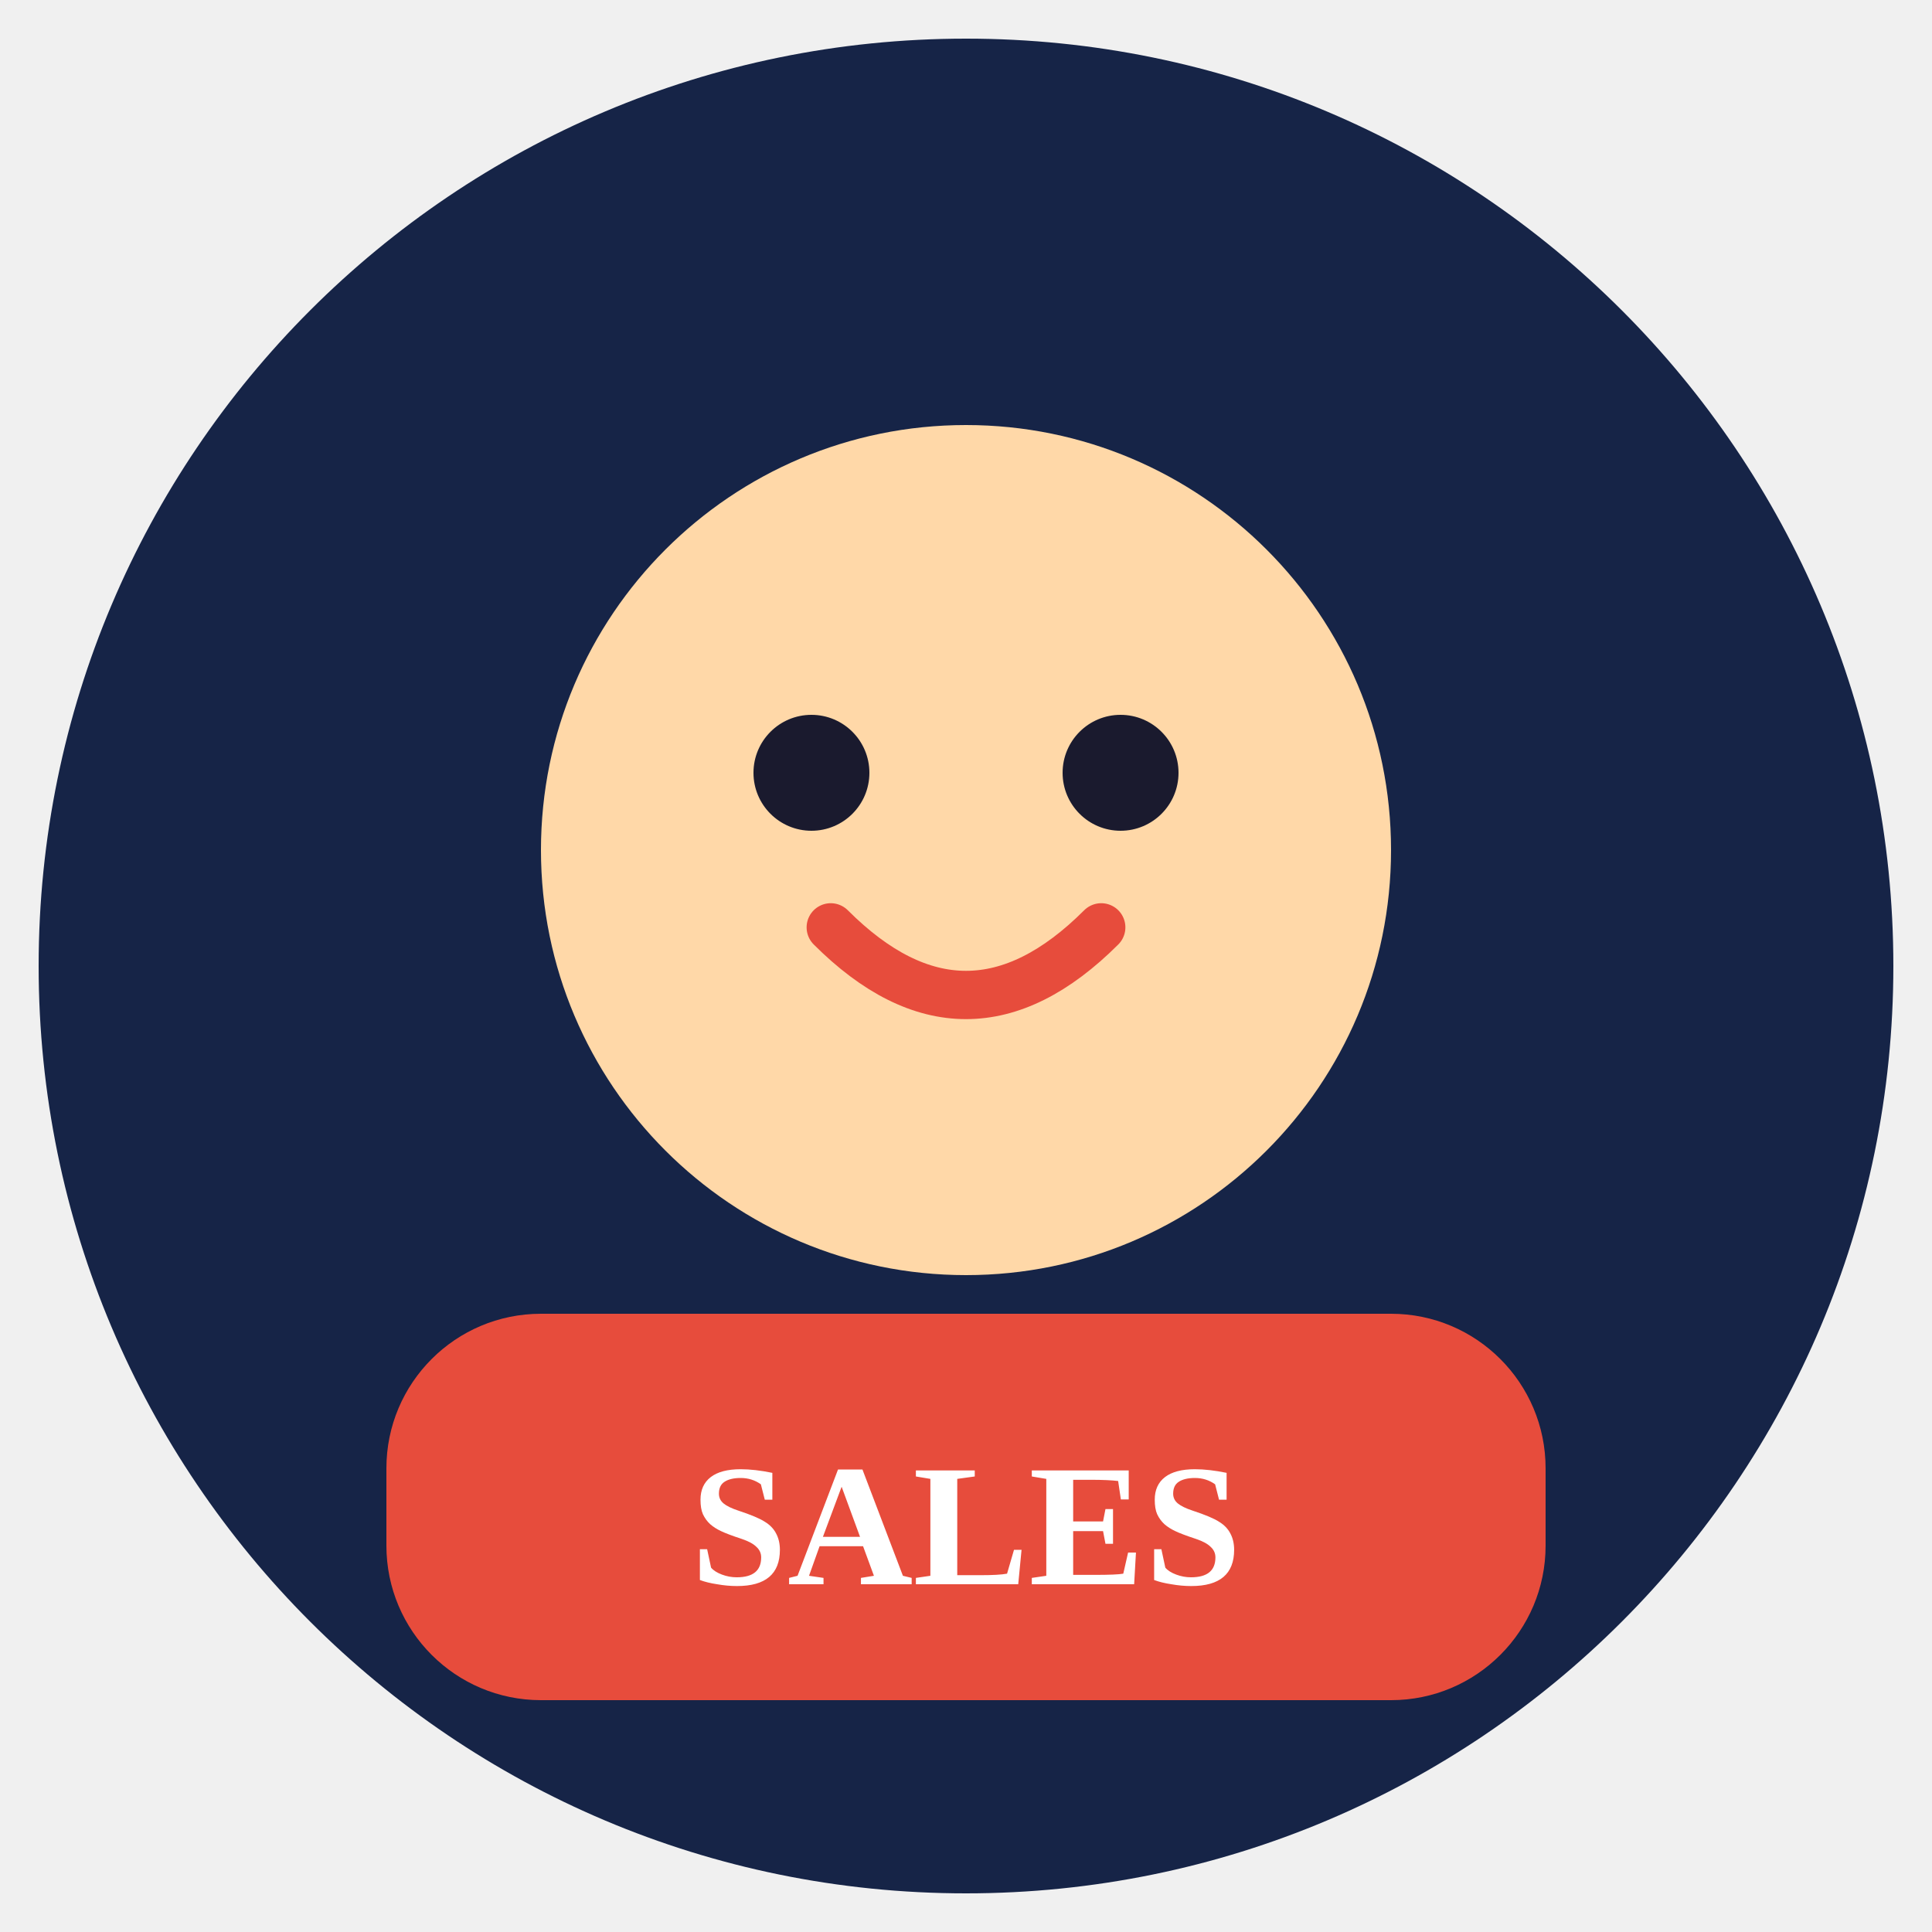
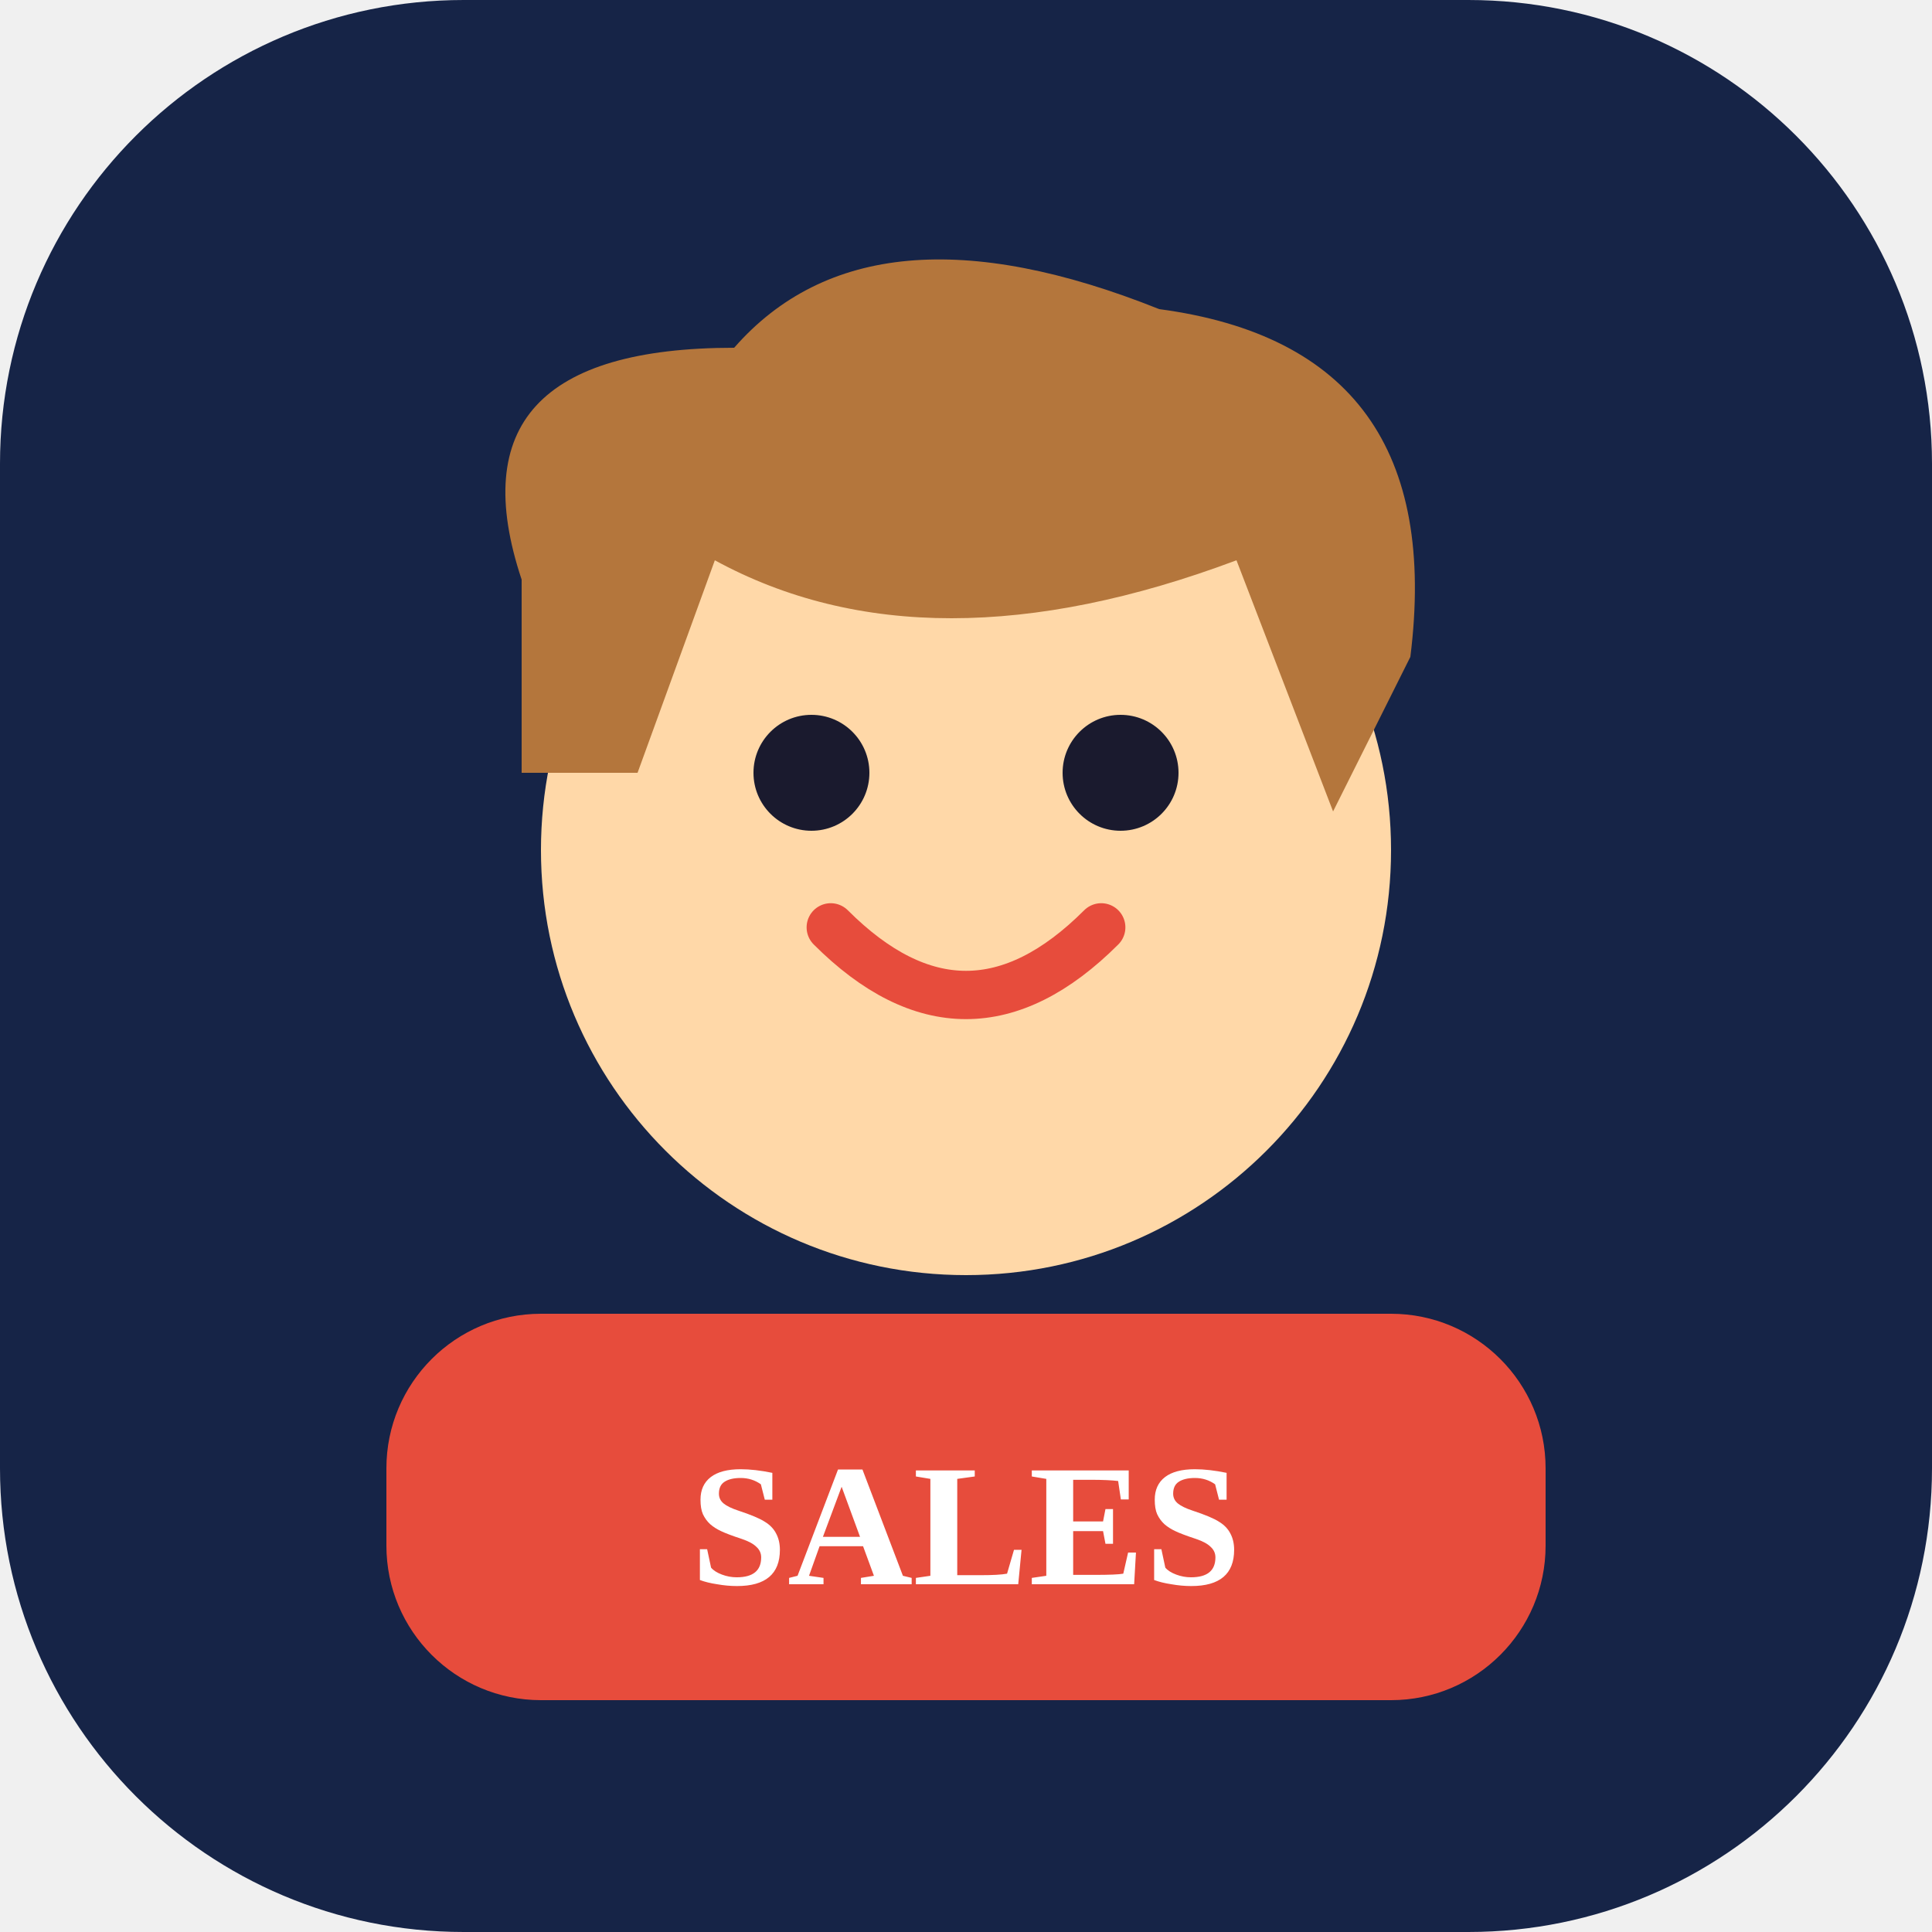
<svg xmlns="http://www.w3.org/2000/svg" viewBox="0 0 100 100">
-   <circle cx="50" cy="50" r="48" fill="#162447" />
+   <rect width="100" height="100" rx="24" fill="#162447" />
  <circle cx="50" cy="44" r="22" fill="#ffd8a8" />
+   <g id="hair">
+     <path d="M27 40V30Q23 18 38 18Q45 10 60 16Q75 18 73 34L69 42L64 29Q48 35 37 29L33 40Z" fill="#b4763c" />
+   </g>
  <circle cx="42" cy="40" r="3" fill="#1a1a2e" />
  <circle cx="58" cy="40" r="3" fill="#1a1a2e" />
  <path d="M43 48 Q50 55 57 48" fill="none" stroke="#e74c3c" stroke-width="2.5" stroke-linecap="round" />
  <rect x="20" y="68" width="60" height="20" rx="8" fill="#e74c3c" />
  <text x="50" y="82" text-anchor="middle" fill="white" font-size="9" font-weight="bold">SALES</text>
</svg>
